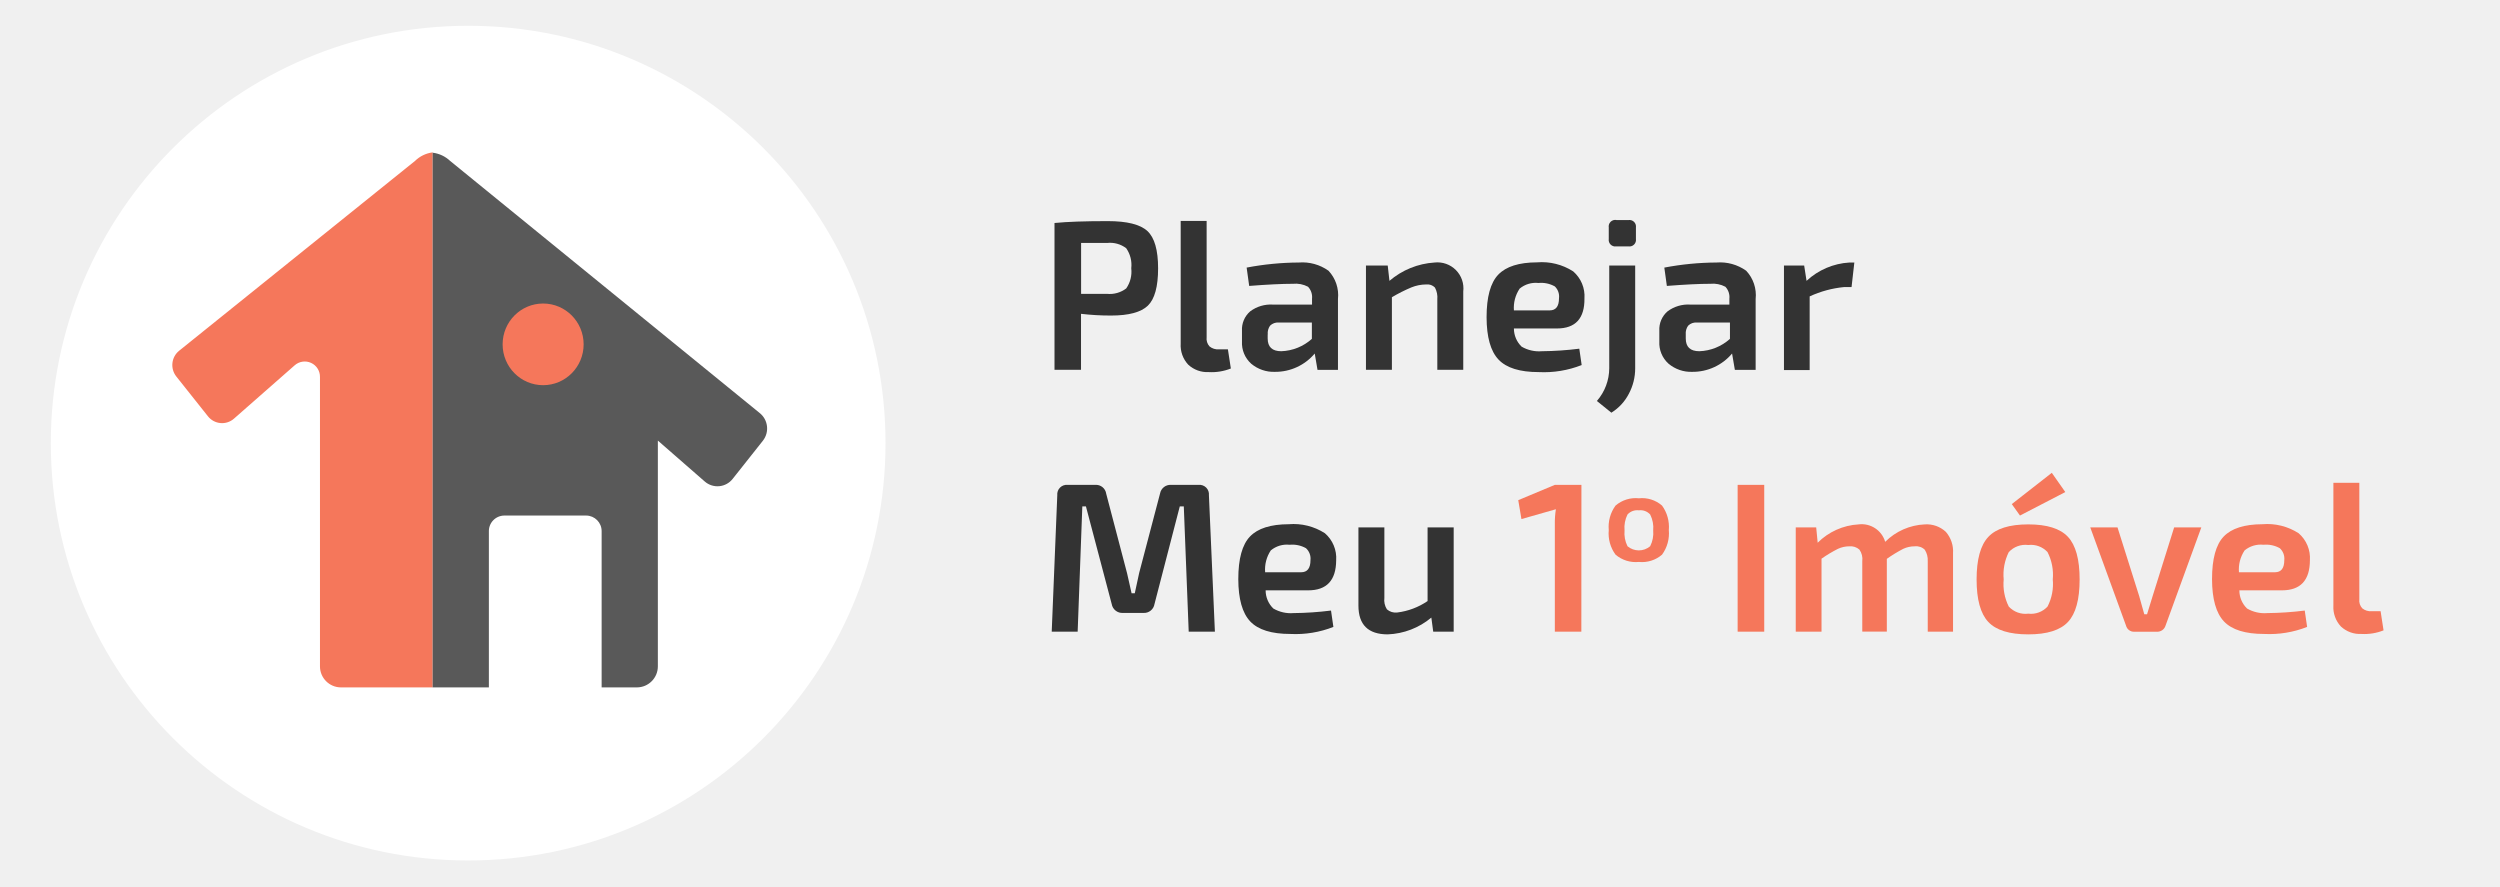
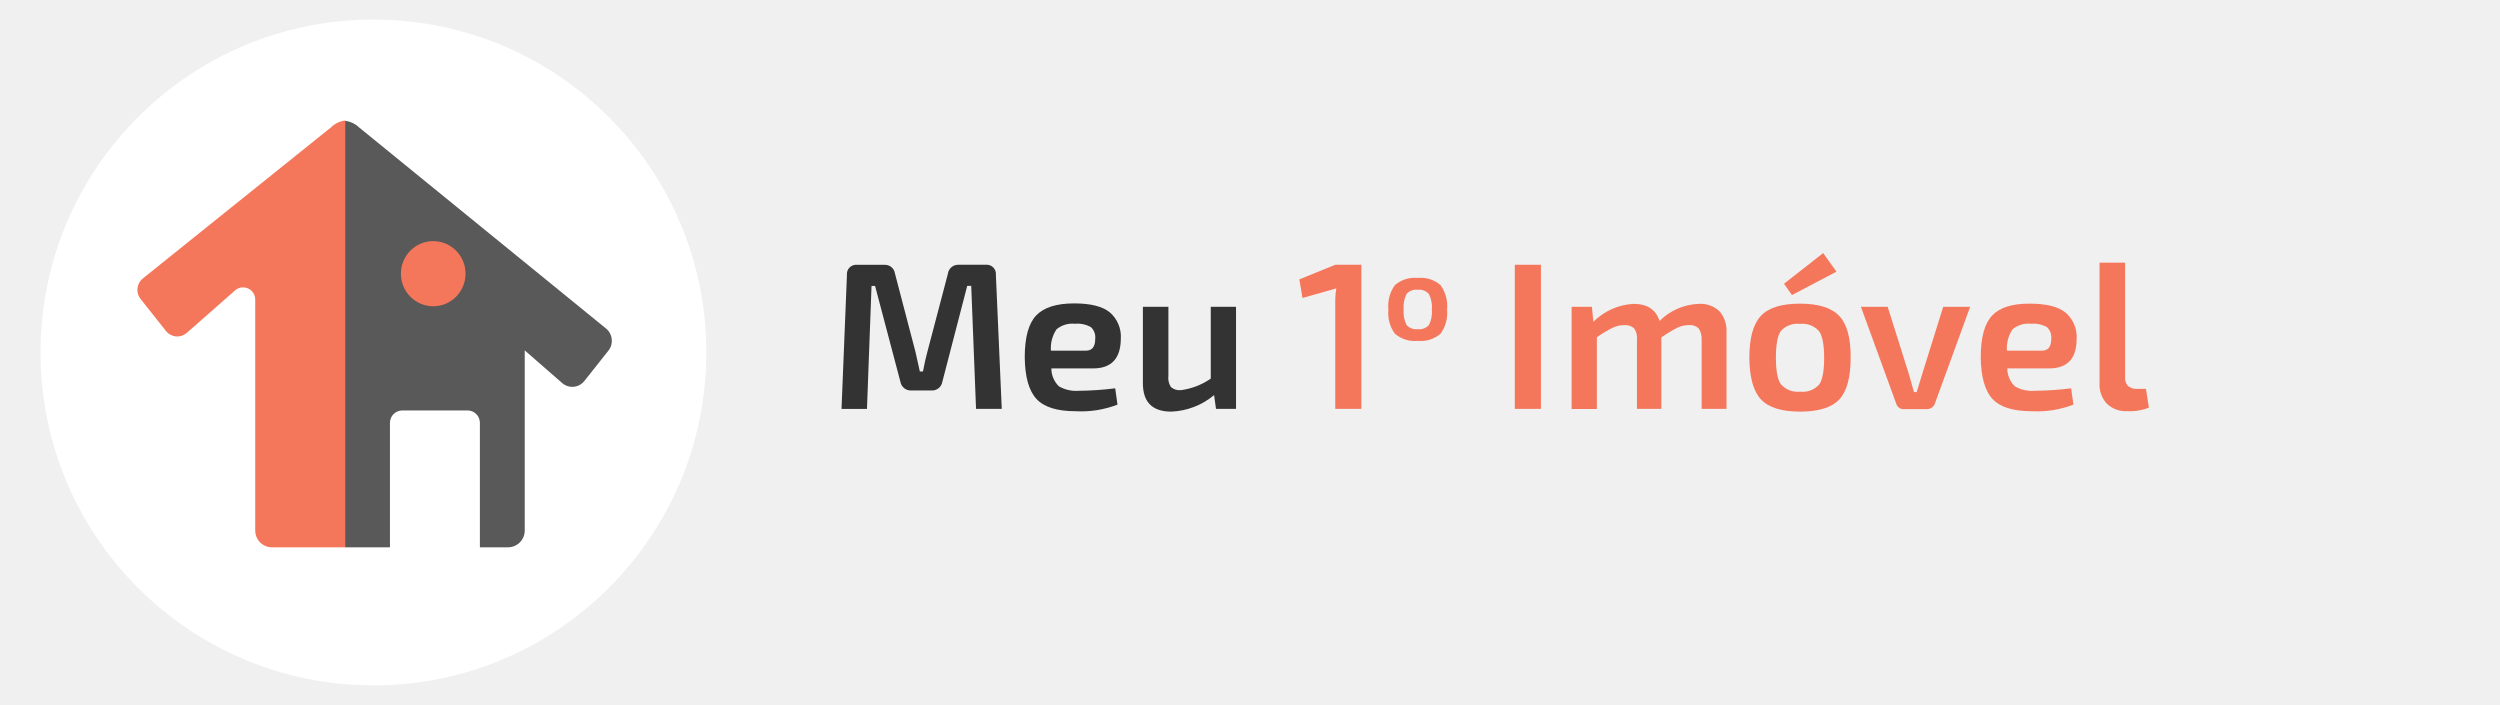
- <svg xmlns="http://www.w3.org/2000/svg" viewBox="0 0 305.5 108.31">
+ <svg xmlns="http://www.w3.org/2000/svg" viewBox="0 0 383 108">
  <defs>
    <style>.a{fill:#fff;}.b{fill:#f5775b;}.c{fill:#595959;}.d{fill:#333;}</style>
  </defs>
-   <circle class="a" cx="57.21" cy="54.15" r="51" />
-   <path class="b" d="M52.87,84H41.66a2.57,2.57,0,0,1-2.56-2.58V46.07A1.86,1.86,0,0,0,36,44.65l-7.41,6.51a2.2,2.2,0,0,1-3.18-.29L21.54,46a2.25,2.25,0,0,1,.35-3.14L50.71,19.67a3.77,3.77,0,0,1,2.16-1.05V84Z" />
-   <path class="c" d="M92.82,50.46,55,19.66a3.75,3.75,0,0,0-2.13-1V84h6.87V64.95A1.9,1.9,0,0,1,61.63,63h10a1.9,1.9,0,0,1,1.89,1.91V84h4.31a2.57,2.57,0,0,0,2.56-2.58V53.84l5.73,5a2.36,2.36,0,0,0,3.41-.32l3.7-4.67A2.42,2.42,0,0,0,92.82,50.46Z" />
-   <ellipse class="b" cx="66.37" cy="42.08" rx="4.95" ry="4.99" />
-   <path class="d" d="M128.86,45.19V27.25q2.31-.23,6.5-.23,3.54,0,4.85,1.21t1.31,4.56q0,3.35-1.25,4.56t-4.5,1.21a30.93,30.93,0,0,1-3.67-.21v6.84Zm3.25-9.28h3.17a3.34,3.34,0,0,0,2.34-.66,3.57,3.57,0,0,0,.62-2.46,3.57,3.57,0,0,0-.62-2.46,3.27,3.27,0,0,0-2.34-.64h-3.17Z" />
-   <path class="d" d="M147.45,27V41.21a1.41,1.41,0,0,0,.35,1.12,1.61,1.61,0,0,0,1.16.36h1.09l.36,2.34a6.32,6.32,0,0,1-2.7.44,3.42,3.42,0,0,1-2.51-.91,3.45,3.45,0,0,1-.92-2.57V27Z" />
-   <path class="d" d="M152.65,34.94l-.31-2.24a34.85,34.85,0,0,1,6.37-.62,5.51,5.51,0,0,1,3.63,1,4.36,4.36,0,0,1,1.16,3.46v8.66H161l-.34-2a6.29,6.29,0,0,1-4.86,2.24,4.27,4.27,0,0,1-2.91-1,3.41,3.41,0,0,1-1.12-2.72v-1.3a2.92,2.92,0,0,1,1-2.37,4.19,4.19,0,0,1,2.78-.83h4.78V36.5a1.84,1.84,0,0,0-.49-1.46,3.24,3.24,0,0,0-1.85-.36Q156,34.68,152.65,34.94Zm2.26,5.93v.49q0,1.56,1.66,1.56a5.9,5.9,0,0,0,3.74-1.51v-2h-4.06a1.36,1.36,0,0,0-1.05.39A1.59,1.59,0,0,0,154.92,40.87Z" />
-   <path class="d" d="M169.58,32.45l.21,1.87a9.38,9.38,0,0,1,5.51-2.24,3.18,3.18,0,0,1,3.51,3.54v9.57h-3.17V36.58a2.55,2.55,0,0,0-.29-1.44,1.27,1.27,0,0,0-1.07-.38,4.9,4.9,0,0,0-1.81.36,19.53,19.53,0,0,0-2.38,1.2v8.87h-3.17V32.45Z" />
-   <path class="d" d="M190.25,40.14H185a3.08,3.08,0,0,0,.94,2.22,4.22,4.22,0,0,0,2.47.56,39.46,39.46,0,0,0,4.58-.31l.29,2a12.6,12.6,0,0,1-5.25.86q-3.46,0-4.91-1.53t-1.46-5.17q0-3.72,1.43-5.21t4.73-1.5a7.08,7.08,0,0,1,4.42,1.1,4,4,0,0,1,1.38,3.31Q193.66,40.14,190.25,40.14ZM185,37.93h4.37q1.14,0,1.14-1.48A1.72,1.72,0,0,0,190,35a3.41,3.41,0,0,0-2-.42,3.07,3.07,0,0,0-2.3.69A4.21,4.21,0,0,0,185,37.93Z" />
-   <path class="d" d="M199.82,32.45V45a6.59,6.59,0,0,1-.78,3.13,5.89,5.89,0,0,1-2.13,2.3L195.14,49A6.13,6.13,0,0,0,196.65,45V32.45Zm-2.31-5.56H199a.8.8,0,0,1,.91.91v1.4a.8.8,0,0,1-.91.91H197.5a.8.8,0,0,1-.91-.91v-1.4A.8.8,0,0,1,197.5,26.88Z" />
-   <path class="d" d="M203.69,34.94l-.31-2.24a34.85,34.85,0,0,1,6.37-.62,5.51,5.51,0,0,1,3.63,1,4.36,4.36,0,0,1,1.16,3.46v8.66H212l-.34-2a6.29,6.29,0,0,1-4.86,2.24,4.27,4.27,0,0,1-2.91-1,3.41,3.41,0,0,1-1.12-2.72v-1.3a2.92,2.92,0,0,1,1-2.37,4.19,4.19,0,0,1,2.78-.83h4.78V36.5a1.84,1.84,0,0,0-.49-1.46,3.24,3.24,0,0,0-1.85-.36Q207,34.68,203.69,34.94ZM206,40.87v.49q0,1.56,1.66,1.56a5.9,5.9,0,0,0,3.74-1.51v-2h-4.06a1.36,1.36,0,0,0-1.05.39A1.59,1.59,0,0,0,206,40.87Z" />
-   <path class="d" d="M226.6,32.08l-.34,3h-.91a13,13,0,0,0-4.21,1.14v9H218V32.45h2.47l.29,1.87A8.42,8.42,0,0,1,226,32.08Z" />
-   <path class="d" d="M143.11,59.25h3.35a1.16,1.16,0,0,1,1.27,1.27l.73,16.67h-3.2l-.6-15.31h-.49l-3.09,11.93a1.29,1.29,0,0,1-1.35,1.09h-2.5a1.31,1.31,0,0,1-1.38-1.09l-3.15-11.93h-.44l-.57,15.31h-3.17l.68-16.67a1.16,1.16,0,0,1,1.27-1.27h3.38a1.26,1.26,0,0,1,1.33,1.09l2.55,9.72q.05.18.55,2.44h.39Q139,71,139.21,70l2.55-9.7A1.29,1.29,0,0,1,143.11,59.25Z" />
-   <path class="d" d="M159.86,72.14h-5.2a3.08,3.08,0,0,0,.94,2.22,4.22,4.22,0,0,0,2.47.56,39.46,39.46,0,0,0,4.58-.31l.29,2a12.6,12.6,0,0,1-5.25.86q-3.46,0-4.91-1.53t-1.46-5.17q0-3.72,1.43-5.21t4.73-1.5a7.08,7.08,0,0,1,4.42,1.1,4,4,0,0,1,1.38,3.31Q163.26,72.14,159.86,72.14Zm-5.25-2.21H159q1.14,0,1.14-1.48a1.72,1.72,0,0,0-.55-1.46,3.41,3.41,0,0,0-2-.42,3.07,3.07,0,0,0-2.3.69A4.21,4.21,0,0,0,154.6,69.93Z" />
-   <path class="d" d="M177.64,64.45V77.19h-2.5l-.23-1.72a8.83,8.83,0,0,1-5.33,2.05Q166,77.52,166,74V64.45h3.17v8.61a2.1,2.1,0,0,0,.31,1.4,1.61,1.61,0,0,0,1.25.39,8.4,8.4,0,0,0,3.72-1.4v-9Z" />
-   <path class="b" d="M193.24,77.19H190V64a10.51,10.51,0,0,1,.13-1.77l-4.21,1.2-.39-2.31L190,59.25h3.25Z" />
-   <path class="b" d="M200.27,60.89a3.73,3.73,0,0,1,2.83.89,4.44,4.44,0,0,1,.83,3,4.41,4.41,0,0,1-.83,3,3.75,3.75,0,0,1-2.83.89,3.8,3.8,0,0,1-2.85-.89,4.37,4.37,0,0,1-.83-3,4.4,4.4,0,0,1,.83-3A3.77,3.77,0,0,1,200.27,60.89Zm0,1.47a1.62,1.62,0,0,0-1.39.51,3.61,3.61,0,0,0-.36,1.95,3.57,3.57,0,0,0,.36,1.93,2.14,2.14,0,0,0,2.77,0,3.52,3.52,0,0,0,.37-1.93,3.56,3.56,0,0,0-.37-1.95A1.6,1.6,0,0,0,200.27,62.36Z" />
-   <path class="b" d="M215.59,77.19h-3.25V59.25h3.25Z" />
-   <path class="b" d="M221.94,64.45l.18,1.87a7.68,7.68,0,0,1,5-2.24,3,3,0,0,1,3.25,2.13,7.29,7.29,0,0,1,4.84-2.13,3.43,3.43,0,0,1,2.57.91,3.62,3.62,0,0,1,.88,2.63v9.57h-3.09V68.58a2.36,2.36,0,0,0-.36-1.4,1.5,1.5,0,0,0-1.22-.42,3.29,3.29,0,0,0-1.42.31,17.38,17.38,0,0,0-2,1.22v8.89h-3V68.58a2,2,0,0,0-.35-1.42,1.63,1.63,0,0,0-1.23-.4,3.31,3.31,0,0,0-1.4.31,16.69,16.69,0,0,0-2,1.2v8.92h-3.15V64.45Z" />
-   <path class="b" d="M247.86,64.08q3.43,0,4.85,1.53t1.42,5.2q0,3.67-1.42,5.19t-4.85,1.52q-3.46,0-4.89-1.52t-1.43-5.19q0-3.67,1.43-5.2T247.86,64.08Zm0,2.52a2.77,2.77,0,0,0-2.39.87,6.2,6.2,0,0,0-.62,3.34,6.13,6.13,0,0,0,.62,3.31,2.77,2.77,0,0,0,2.39.87,2.74,2.74,0,0,0,2.35-.87,6,6,0,0,0,.64-3.31,6.09,6.09,0,0,0-.64-3.34A2.74,2.74,0,0,0,247.86,66.6Zm4.52-6.47L246.84,63l-1-1.4,4.89-3.82Z" />
-   <path class="b" d="M269,64.45l-4.37,12a1.06,1.06,0,0,1-1.07.75h-2.76a1,1,0,0,1-1-.75l-4.37-12h3.33l2.65,8.4q.57,2,.62,2.21h.34l.68-2.21,2.63-8.4Z" />
-   <path class="b" d="M278.85,72.14h-5.2a3.08,3.08,0,0,0,.94,2.22,4.22,4.22,0,0,0,2.47.56,39.46,39.46,0,0,0,4.58-.31l.29,2a12.6,12.6,0,0,1-5.25.86q-3.46,0-4.91-1.53t-1.46-5.17q0-3.72,1.43-5.21t4.73-1.5a7.08,7.08,0,0,1,4.42,1.1,4,4,0,0,1,1.38,3.31Q282.26,72.14,278.85,72.14Zm-5.25-2.21H278q1.14,0,1.14-1.48a1.72,1.72,0,0,0-.55-1.46,3.41,3.41,0,0,0-2-.42,3.07,3.07,0,0,0-2.3.69A4.21,4.21,0,0,0,273.6,69.93Z" />
-   <path class="b" d="M288.31,59V73.21a1.41,1.41,0,0,0,.35,1.12,1.61,1.61,0,0,0,1.16.36h1.09l.36,2.34a6.32,6.32,0,0,1-2.7.44,3.42,3.42,0,0,1-2.51-.91,3.45,3.45,0,0,1-.92-2.57V59Z" />
+   <circle class="a" cx="57.21" cy="54" r="51" />
+   <path class="b" d="M52.87,83.85H41.66a2.57,2.57,0,0,1-2.56-2.58V45.92A1.86,1.86,0,0,0,36,44.5L28.61,51a2.2,2.2,0,0,1-3.18-.29l-3.9-4.91a2.25,2.25,0,0,1,.35-3.14L50.71,19.51a3.77,3.77,0,0,1,2.16-1.05V83.85Z" />
+   <path class="c" d="M92.82,50.31,55,19.51a3.75,3.75,0,0,0-2.13-1V83.85h6.87V64.79a1.9,1.9,0,0,1,1.89-1.91h10a1.9,1.9,0,0,1,1.89,1.91V83.85h4.31a2.57,2.57,0,0,0,2.56-2.58V53.68l5.73,5a2.36,2.36,0,0,0,3.41-.32l3.7-4.67A2.42,2.42,0,0,0,92.82,50.31Z" />
+   <ellipse class="b" cx="66.37" cy="41.93" rx="4.95" ry="4.99" />
+   <path class="d" d="M146.86,40.56H151a1.42,1.42,0,0,1,1.57,1.57l.9,20.51h-3.94l-.74-18.85h-.61l-3.81,14.69a1.59,1.59,0,0,1-1.66,1.34h-3.07a1.61,1.61,0,0,1-1.7-1.34L134.06,43.8h-.54l-.7,18.85h-3.9l.83-20.51a1.42,1.42,0,0,1,1.57-1.57h4.16a1.55,1.55,0,0,1,1.63,1.34l3.14,12q.06.22.67,3h.48q.35-1.86.67-3l3.14-11.94A1.59,1.59,0,0,1,146.86,40.56Z" />
+   <path class="d" d="M167.47,56.44h-6.4a3.79,3.79,0,0,0,1.15,2.74,5.19,5.19,0,0,0,3,.69,48.6,48.6,0,0,0,5.63-.38l.35,2.5A15.5,15.5,0,0,1,164.78,63q-4.26,0-6-1.89t-1.79-6.37q0-4.58,1.76-6.42t5.82-1.84q3.74,0,5.44,1.36a4.92,4.92,0,0,1,1.7,4.08Q171.66,56.44,167.47,56.44ZM161,53.72h5.38q1.41,0,1.41-1.82a2.12,2.12,0,0,0-.67-1.79,4.21,4.21,0,0,0-2.43-.51,3.78,3.78,0,0,0-2.83.85A5.18,5.18,0,0,0,161,53.72Z" />
+   <path class="d" d="M189.36,47V62.64h-3.07L186,60.53a10.87,10.87,0,0,1-6.56,2.53q-4.35,0-4.35-4.35V47H179V57.56a2.59,2.59,0,0,0,.38,1.73,2,2,0,0,0,1.54.48A10.34,10.34,0,0,0,185.49,58V47Z" />
+   <path class="b" d="M208.56,62.64h-4V46.36a13,13,0,0,1,.16-2.18l-5.18,1.47-.48-2.85,5.5-2.24h4Z" />
+   <path class="b" d="M217.21,42.58a4.58,4.58,0,0,1,3.48,1.1,5.46,5.46,0,0,1,1,3.73,5.42,5.42,0,0,1-1,3.72,4.61,4.61,0,0,1-3.48,1.09,4.67,4.67,0,0,1-3.51-1.09,5.39,5.39,0,0,1-1-3.72,5.42,5.42,0,0,1,1-3.73A4.65,4.65,0,0,1,217.21,42.58Zm0,1.81a2,2,0,0,0-1.72.63,4.45,4.45,0,0,0-.45,2.4,4.41,4.41,0,0,0,.45,2.38,2,2,0,0,0,1.72.63,2,2,0,0,0,1.69-.62,4.33,4.33,0,0,0,.46-2.38,4.37,4.37,0,0,0-.46-2.4A2,2,0,0,0,217.21,44.39Z" />
+   <path class="b" d="M236.07,62.64h-4V40.56h4Z" />
+   <path class="b" d="M243.88,47l.22,2.3a9.45,9.45,0,0,1,6.14-2.75q3.17,0,4,2.62a9,9,0,0,1,6-2.62,4.22,4.22,0,0,1,3.17,1.12,4.46,4.46,0,0,1,1.09,3.23V62.64h-3.81V52.05a2.9,2.9,0,0,0-.45-1.73,1.85,1.85,0,0,0-1.5-.51,4,4,0,0,0-1.74.38,21.49,21.49,0,0,0-2.48,1.5V62.64h-3.74V52.05a2.46,2.46,0,0,0-.43-1.74,2,2,0,0,0-1.52-.5,4.08,4.08,0,0,0-1.73.38,20.62,20.62,0,0,0-2.46,1.47v11h-3.87V47Z" />
+   <path class="b" d="M275.78,46.52q4.22,0,6,1.89t1.74,6.4q0,4.51-1.74,6.38t-6,1.87q-4.26,0-6-1.87T268,54.8q0-4.51,1.76-6.4T275.78,46.52Zm0,3.1a3.42,3.42,0,0,0-2.94,1.07q-.77,1.07-.77,4.11t.77,4.08A3.41,3.41,0,0,0,275.78,60a3.37,3.37,0,0,0,2.9-1.07q.78-1.07.78-4.08t-.78-4.11A3.38,3.38,0,0,0,275.78,49.62Zm5.57-8-6.82,3.58-1.22-1.73,6-4.7Z" />
+   <path class="b" d="M301.83,47l-5.38,14.75a1.3,1.3,0,0,1-1.31.93h-3.39a1.19,1.19,0,0,1-1.28-.93L285.09,47h4.1l3.26,10.34q.7,2.46.77,2.72h.42l.83-2.72L297.7,47Z" />
+   <path class="b" d="M313.92,56.44h-6.4a3.79,3.79,0,0,0,1.15,2.74,5.19,5.19,0,0,0,3,.69,48.6,48.6,0,0,0,5.63-.38l.35,2.5A15.5,15.5,0,0,1,311.24,63q-4.26,0-6-1.89t-1.79-6.37q0-4.58,1.76-6.42T311,46.52q3.74,0,5.44,1.36a4.92,4.92,0,0,1,1.7,4.08Q318.12,56.44,313.92,56.44Zm-6.46-2.72h5.38q1.41,0,1.41-1.82a2.12,2.12,0,0,0-.67-1.79,4.21,4.21,0,0,0-2.43-.51,3.78,3.78,0,0,0-2.83.85A5.18,5.18,0,0,0,307.46,53.72Z" />
+   <path class="b" d="M325.57,40.24v17.5a1.74,1.74,0,0,0,.43,1.38,2,2,0,0,0,1.42.45h1.34l.45,2.88a7.78,7.78,0,0,1-3.33.54,4.2,4.2,0,0,1-3.09-1.12,4.25,4.25,0,0,1-1.14-3.17V40.24Z" />
</svg>
